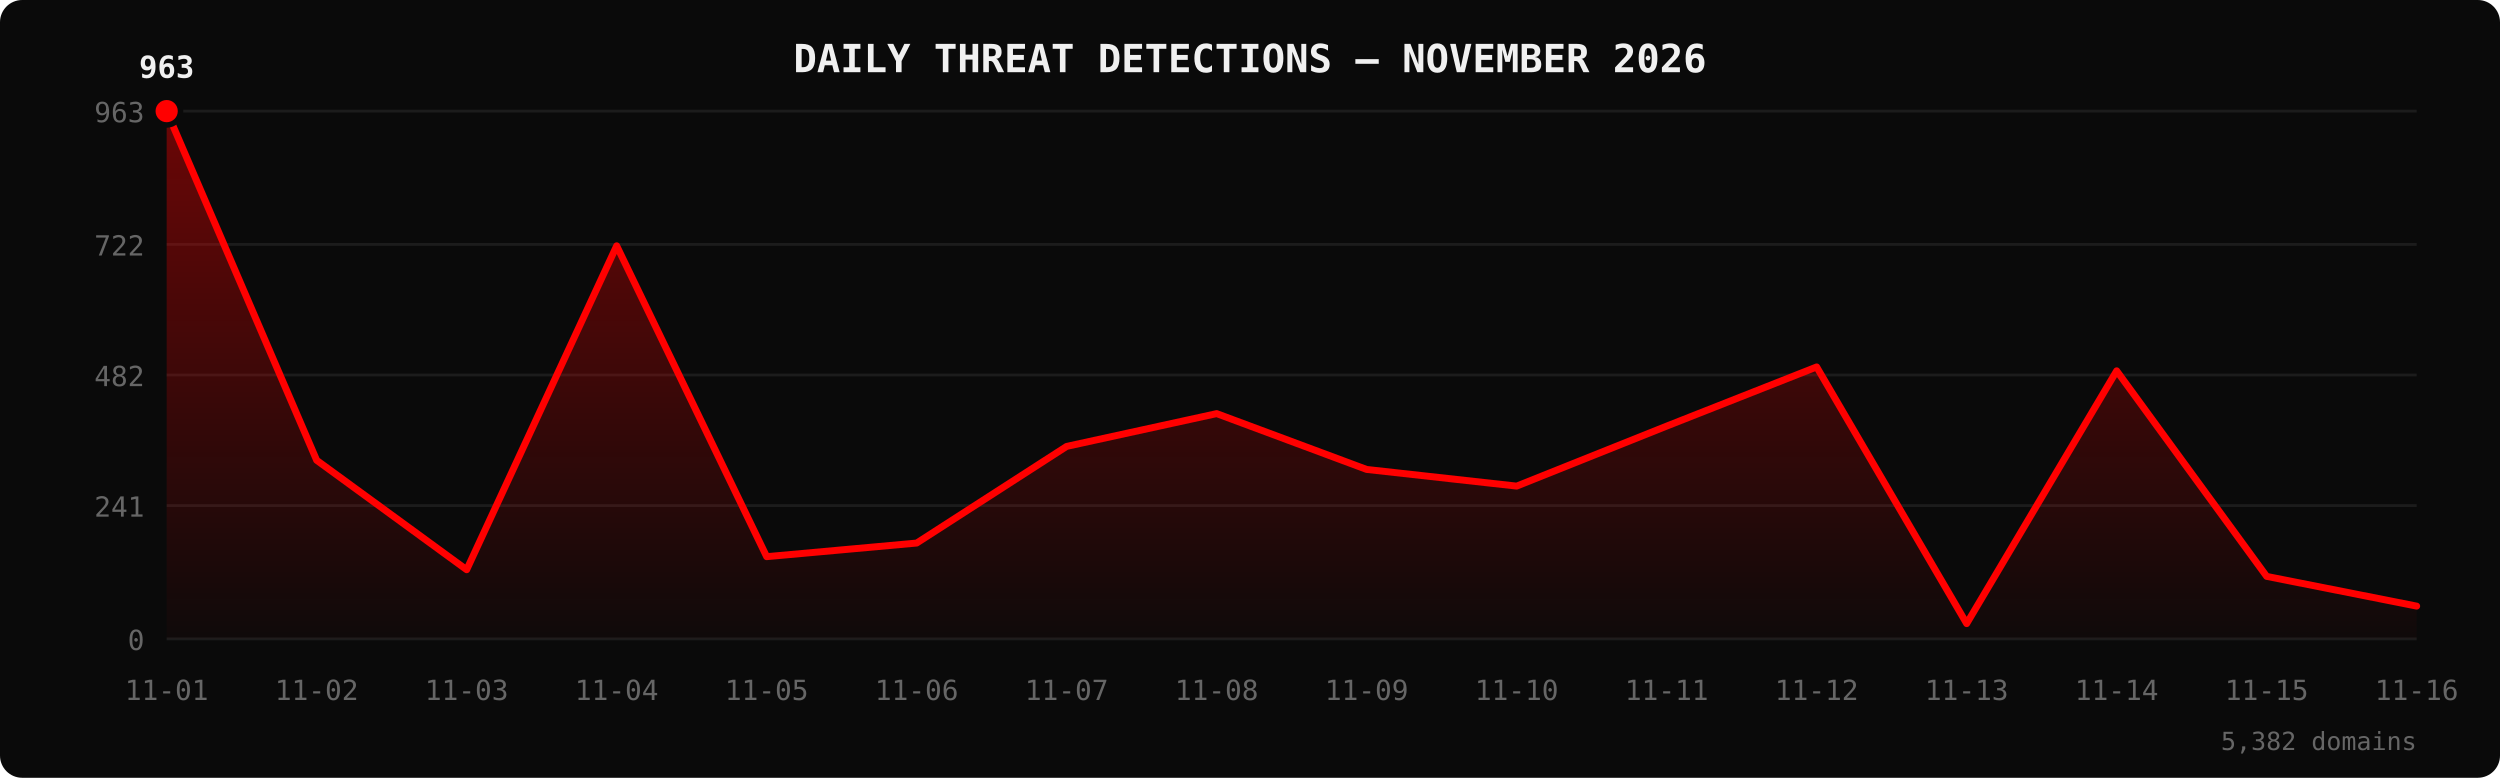
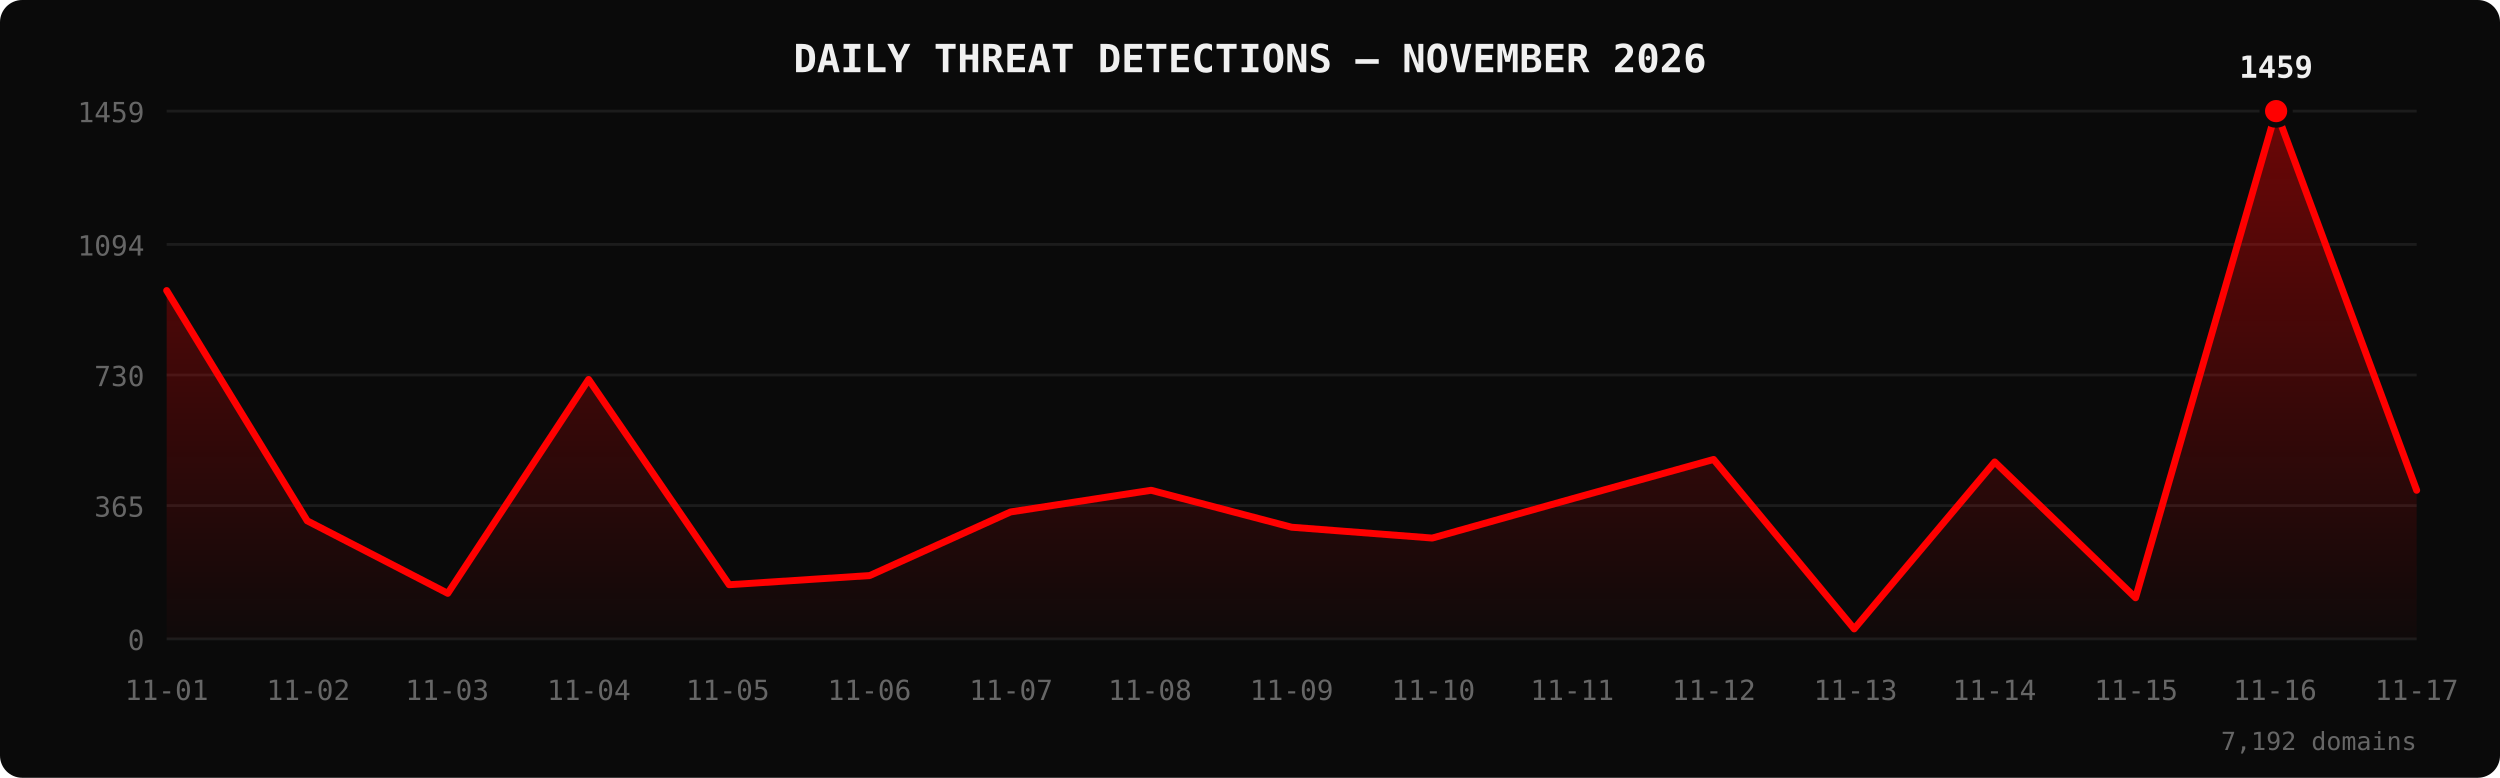
<svg xmlns="http://www.w3.org/2000/svg" width="900" height="280" viewBox="0 0 900 280">
  <rect width="900" height="280" rx="8" fill="#0A0A0A" />
  <text x="450" y="26" fill="#F0F0F0" font-size="14" text-anchor="middle" font-family="monospace" font-weight="bold">DAILY THREAT DETECTIONS — NOVEMBER 2026</text>
  <line x1="60" y1="230" x2="870" y2="230" stroke="#1C1C1C" stroke-width="1" />
  <text x="52" y="234" fill="#666" font-size="10" text-anchor="end" font-family="monospace">0</text>
  <line x1="60" y1="182" x2="870" y2="182" stroke="#1C1C1C" stroke-width="1" />
-   <text x="52" y="186" fill="#666" font-size="10" text-anchor="end" font-family="monospace">241</text>
+   <text x="52" y="186" fill="#666" font-size="10" text-anchor="end" font-family="monospace">365</text>
  <line x1="60" y1="135" x2="870" y2="135" stroke="#1C1C1C" stroke-width="1" />
-   <text x="52" y="139" fill="#666" font-size="10" text-anchor="end" font-family="monospace">482</text>
+   <text x="52" y="139" fill="#666" font-size="10" text-anchor="end" font-family="monospace">730</text>
  <line x1="60" y1="88" x2="870" y2="88" stroke="#1C1C1C" stroke-width="1" />
-   <text x="52" y="92" fill="#666" font-size="10" text-anchor="end" font-family="monospace">722</text>
+   <text x="52" y="92" fill="#666" font-size="10" text-anchor="end" font-family="monospace">1094</text>
  <line x1="60" y1="40" x2="870" y2="40" stroke="#1C1C1C" stroke-width="1" />
-   <text x="52" y="44" fill="#666" font-size="10" text-anchor="end" font-family="monospace">963</text>
+   <text x="52" y="44" fill="#666" font-size="10" text-anchor="end" font-family="monospace">1459</text>
  <defs>
    <linearGradient id="areaGrad" x1="0" y1="0" x2="0" y2="1">
      <stop offset="0%" stop-color="#FF0000" stop-opacity="0.4" />
      <stop offset="100%" stop-color="#FF0000" stop-opacity="0.02" />
    </linearGradient>
  </defs>
-   <path d="M60.0,230 L60.0,40.0 L114.0,165.7 L168.0,205.1 L222.0,88.5 L276.0,200.4 L330.0,195.5 L384.0,160.7 L438.0,148.9 L492.0,169.0 L546.0,175.0 L600.0,153.4 L654.0,132.1 L708.0,224.5 L762.0,133.5 L816.0,207.5 L870.0,218.2 L870.0,230 Z" fill="url(#areaGrad)" />
-   <polyline points="60.0,40.0 114.0,165.7 168.0,205.1 222.0,88.5 276.0,200.4 330.0,195.5 384.0,160.7 438.0,148.9 492.0,169.0 546.0,175.0 600.0,153.4 654.0,132.1 708.0,224.5 762.0,133.5 816.0,207.5 870.0,218.2" fill="none" stroke="#FF0000" stroke-width="2.5" stroke-linejoin="round" stroke-linecap="round" />
-   <circle cx="60.0" cy="40.0" r="5" fill="#FF0000" stroke="#0A0A0A" stroke-width="2" />
-   <text x="60.0" y="28.0" fill="#F0F0F0" font-size="11" text-anchor="middle" font-family="monospace" font-weight="bold">963</text>
+   <path d="M60.0,230 L60.0,104.6 L110.6,187.5 L161.2,213.6 L211.9,136.6 L262.5,210.5 L313.1,207.2 L363.8,184.3 L414.4,176.5 L465.0,189.8 L515.6,193.7 L566.2,179.5 L616.9,165.4 L667.5,226.4 L718.1,166.3 L768.8,215.2 L819.4,40.0 L870.0,176.5 L870.0,230 Z" fill="url(#areaGrad)" />
+   <polyline points="60.0,104.6 110.6,187.5 161.2,213.6 211.9,136.6 262.5,210.5 313.1,207.2 363.8,184.3 414.4,176.5 465.0,189.8 515.6,193.7 566.2,179.5 616.9,165.4 667.5,226.4 718.1,166.3 768.8,215.2 819.4,40.0 870.0,176.5" fill="none" stroke="#FF0000" stroke-width="2.5" stroke-linejoin="round" stroke-linecap="round" />
+   <circle cx="819.4" cy="40.0" r="5" fill="#FF0000" stroke="#0A0A0A" stroke-width="2" />
+   <text x="819.4" y="28.0" fill="#F0F0F0" font-size="11" text-anchor="middle" font-family="monospace" font-weight="bold">1459</text>
  <text x="60" y="252" fill="#666" font-size="10" text-anchor="middle" font-family="monospace">11-01</text>
-   <text x="114" y="252" fill="#666" font-size="10" text-anchor="middle" font-family="monospace">11-02</text>
-   <text x="168" y="252" fill="#666" font-size="10" text-anchor="middle" font-family="monospace">11-03</text>
-   <text x="222" y="252" fill="#666" font-size="10" text-anchor="middle" font-family="monospace">11-04</text>
-   <text x="276" y="252" fill="#666" font-size="10" text-anchor="middle" font-family="monospace">11-05</text>
-   <text x="330" y="252" fill="#666" font-size="10" text-anchor="middle" font-family="monospace">11-06</text>
-   <text x="384" y="252" fill="#666" font-size="10" text-anchor="middle" font-family="monospace">11-07</text>
-   <text x="438" y="252" fill="#666" font-size="10" text-anchor="middle" font-family="monospace">11-08</text>
-   <text x="492" y="252" fill="#666" font-size="10" text-anchor="middle" font-family="monospace">11-09</text>
-   <text x="546" y="252" fill="#666" font-size="10" text-anchor="middle" font-family="monospace">11-10</text>
-   <text x="600" y="252" fill="#666" font-size="10" text-anchor="middle" font-family="monospace">11-11</text>
-   <text x="654" y="252" fill="#666" font-size="10" text-anchor="middle" font-family="monospace">11-12</text>
-   <text x="708" y="252" fill="#666" font-size="10" text-anchor="middle" font-family="monospace">11-13</text>
-   <text x="762" y="252" fill="#666" font-size="10" text-anchor="middle" font-family="monospace">11-14</text>
-   <text x="816" y="252" fill="#666" font-size="10" text-anchor="middle" font-family="monospace">11-15</text>
-   <text x="870" y="252" fill="#666" font-size="10" text-anchor="middle" font-family="monospace">11-16</text>
-   <text x="870" y="270" fill="#666" font-size="9" text-anchor="end" font-family="monospace">5,382 domains</text>
+   <text x="111" y="252" fill="#666" font-size="10" text-anchor="middle" font-family="monospace">11-02</text>
+   <text x="161" y="252" fill="#666" font-size="10" text-anchor="middle" font-family="monospace">11-03</text>
+   <text x="212" y="252" fill="#666" font-size="10" text-anchor="middle" font-family="monospace">11-04</text>
+   <text x="262" y="252" fill="#666" font-size="10" text-anchor="middle" font-family="monospace">11-05</text>
+   <text x="313" y="252" fill="#666" font-size="10" text-anchor="middle" font-family="monospace">11-06</text>
+   <text x="364" y="252" fill="#666" font-size="10" text-anchor="middle" font-family="monospace">11-07</text>
+   <text x="414" y="252" fill="#666" font-size="10" text-anchor="middle" font-family="monospace">11-08</text>
+   <text x="465" y="252" fill="#666" font-size="10" text-anchor="middle" font-family="monospace">11-09</text>
+   <text x="516" y="252" fill="#666" font-size="10" text-anchor="middle" font-family="monospace">11-10</text>
+   <text x="566" y="252" fill="#666" font-size="10" text-anchor="middle" font-family="monospace">11-11</text>
+   <text x="617" y="252" fill="#666" font-size="10" text-anchor="middle" font-family="monospace">11-12</text>
+   <text x="668" y="252" fill="#666" font-size="10" text-anchor="middle" font-family="monospace">11-13</text>
+   <text x="718" y="252" fill="#666" font-size="10" text-anchor="middle" font-family="monospace">11-14</text>
+   <text x="769" y="252" fill="#666" font-size="10" text-anchor="middle" font-family="monospace">11-15</text>
+   <text x="819" y="252" fill="#666" font-size="10" text-anchor="middle" font-family="monospace">11-16</text>
+   <text x="870" y="252" fill="#666" font-size="10" text-anchor="middle" font-family="monospace">11-17</text>
+   <text x="870" y="270" fill="#666" font-size="9" text-anchor="end" font-family="monospace">7,192 domains</text>
</svg>
